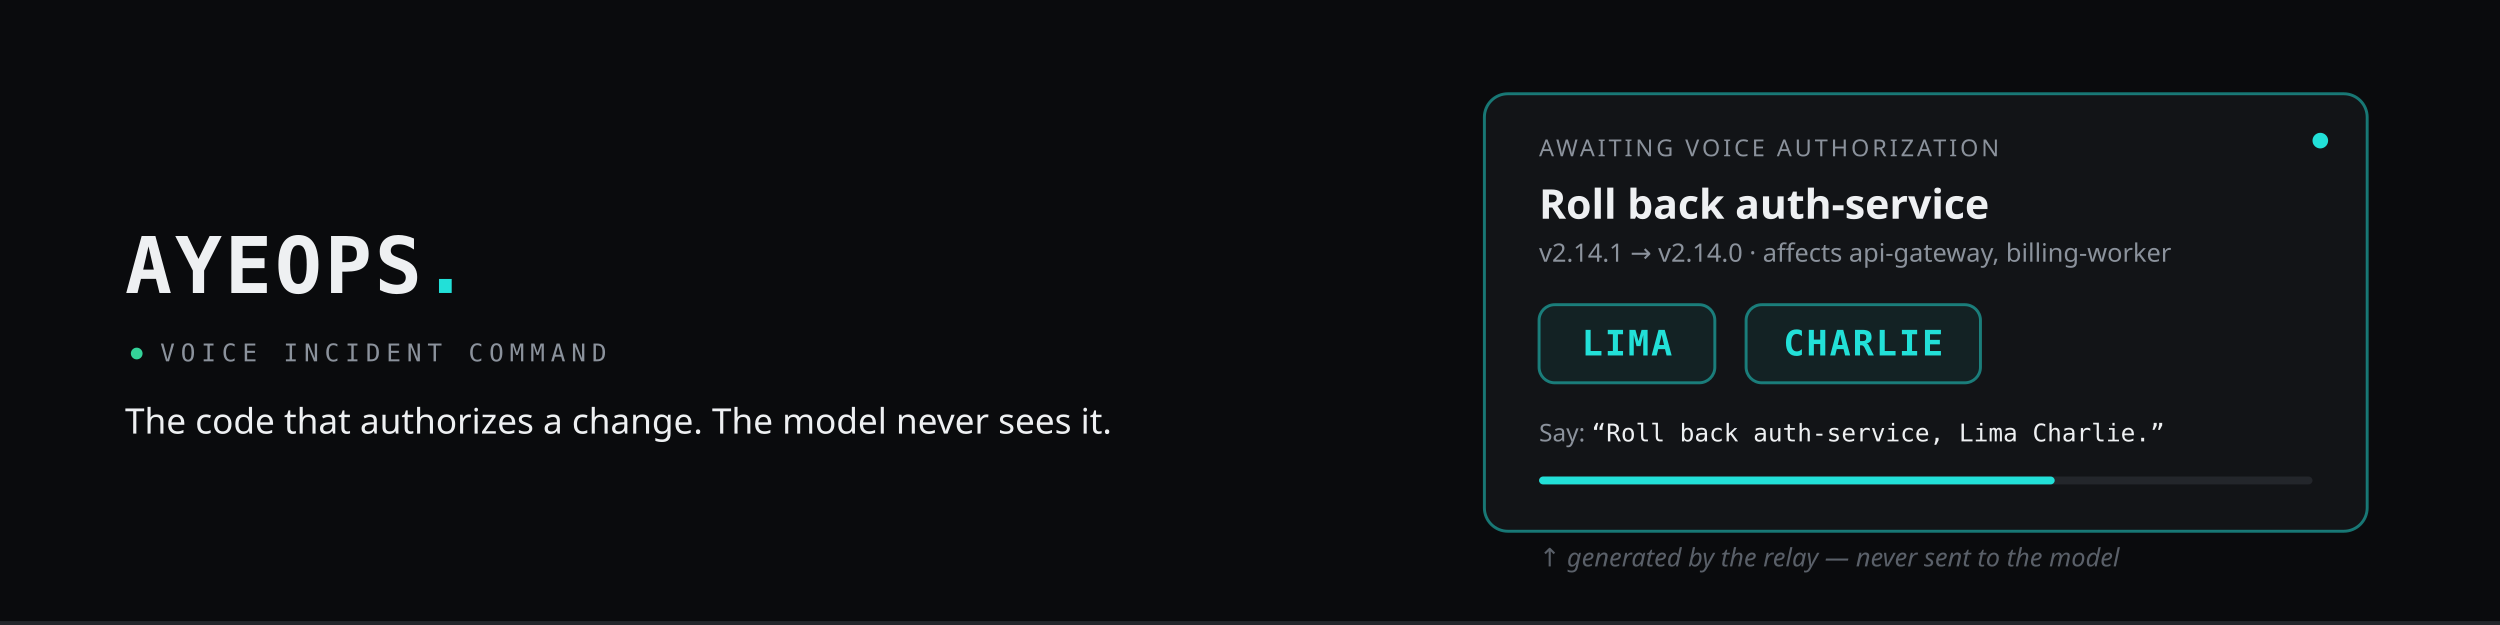
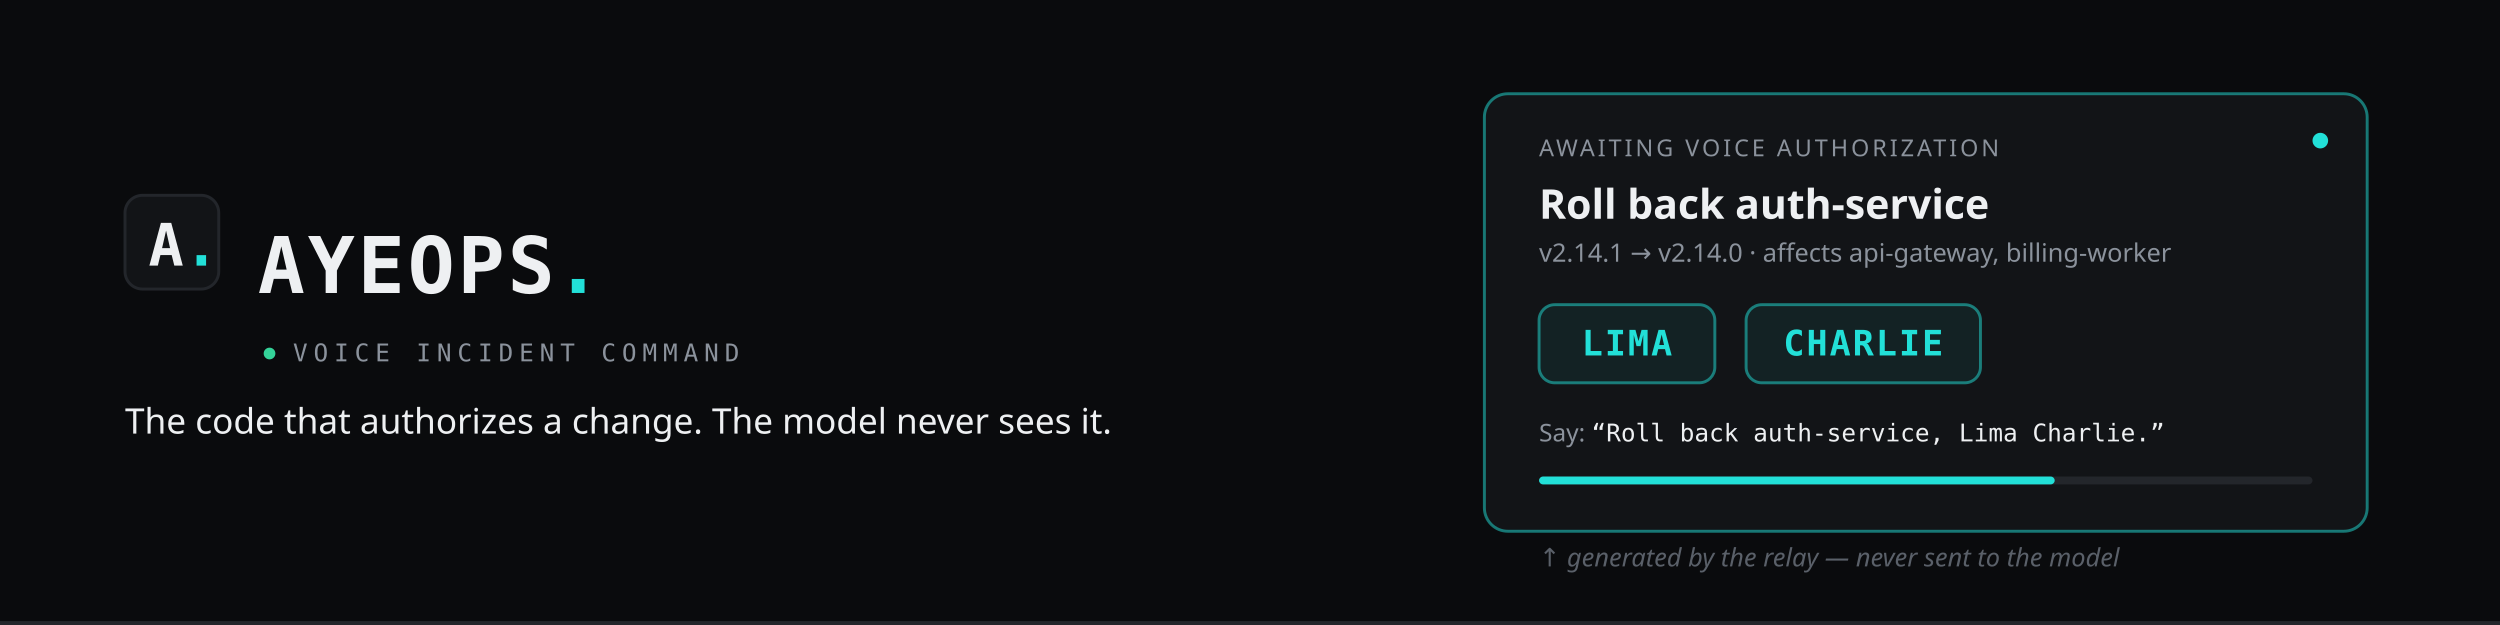
<svg xmlns="http://www.w3.org/2000/svg" viewBox="0 0 1280 320">
  <rect width="1280" height="320" fill="#0a0b0d" />
  <rect x="0" y="318" width="1280" height="2" fill="#23262b" />
-   <text x="64" y="150" font-family="ui-monospace, 'SF Mono', 'Cascadia Code', 'Roboto Mono', monospace" font-size="40" font-weight="700" letter-spacing="1.5" fill="#eef0f2">AYEOPS<tspan fill="#22e0d8">.</tspan>
+   <rect x="64" y="100" width="48" height="48" rx="9" fill="#121417" stroke="#23262b" stroke-width="1.5" />
+   <text x="76" y="136" font-family="ui-monospace, 'SF Mono', 'Cascadia Code', 'Roboto Mono', monospace" font-size="30" font-weight="700" fill="#eef0f2">A<tspan fill="#22e0d8">.</tspan>
  </text>
-   <circle cx="70" cy="181" r="3" fill="#34d399" />
-   <text x="82" y="185" font-family="ui-monospace, 'SF Mono', 'Cascadia Code', 'Roboto Mono', monospace" font-size="12.5" letter-spacing="3" fill="#8b929c">VOICE INCIDENT COMMAND</text>
+   <text x="132" y="150" font-family="ui-monospace, 'SF Mono', 'Cascadia Code', 'Roboto Mono', monospace" font-size="40" font-weight="700" letter-spacing="1.5" fill="#eef0f2">AYEOPS<tspan fill="#22e0d8">.</tspan>
+   </text>
+   <circle cx="138" cy="181" r="3" fill="#34d399" />
+   <text x="150" y="185" font-family="ui-monospace, 'SF Mono', 'Cascadia Code', 'Roboto Mono', monospace" font-size="12.5" letter-spacing="3" fill="#8b929c">VOICE INCIDENT COMMAND</text>
  <text x="64" y="222" font-family="ui-sans-serif, system-ui, sans-serif" font-size="18" fill="#eef0f2">The code that authorizes a change. The model never sees it.</text>
  <rect x="760" y="48" width="452" height="224" rx="12" fill="#121417" stroke="#22e0d8" stroke-opacity="0.5" stroke-width="1.5" />
  <circle cx="1188" cy="72" r="4" fill="#22e0d8" />
  <text x="788" y="80" font-family="ui-sans-serif, system-ui, sans-serif" font-size="12" letter-spacing="1.5" fill="#8b929c">AWAITING VOICE AUTHORIZATION</text>
  <text x="788" y="112" font-family="ui-sans-serif, system-ui, sans-serif" font-size="21" font-weight="600" fill="#eef0f2">Roll back auth-service</text>
  <text x="788" y="134" font-family="ui-sans-serif, system-ui, sans-serif" font-size="13" fill="#8b929c">v2.14.1 → v2.14.0 · affects api-gateway, billing-worker</text>
  <rect x="788" y="156" width="90" height="40" rx="8" fill="#22e0d8" fill-opacity="0.07" stroke="#22e0d8" stroke-opacity="0.5" stroke-width="1.5" />
  <text x="833" y="182" text-anchor="middle" font-family="ui-monospace, 'SF Mono', 'Cascadia Code', 'Roboto Mono', monospace" font-size="18" font-weight="700" letter-spacing="1" fill="#22e0d8">LIMA</text>
  <rect x="894" y="156" width="120" height="40" rx="8" fill="#22e0d8" fill-opacity="0.07" stroke="#22e0d8" stroke-opacity="0.5" stroke-width="1.5" />
  <text x="954" y="182" text-anchor="middle" font-family="ui-monospace, 'SF Mono', 'Cascadia Code', 'Roboto Mono', monospace" font-size="18" font-weight="700" letter-spacing="1" fill="#22e0d8">CHARLIE</text>
  <text x="788" y="226" font-family="ui-sans-serif, system-ui, sans-serif" font-size="12.5" fill="#8b929c">Say: <tspan font-family="ui-monospace, 'SF Mono', 'Cascadia Code', 'Roboto Mono', monospace" fill="#eef0f2">“Roll back auth-service, Lima Charlie.”</tspan>
  </text>
  <rect x="788" y="244" width="396" height="4" rx="2" fill="#23262b" />
  <rect x="788" y="244" width="264" height="4" rx="2" fill="#22e0d8" />
  <text x="788" y="290" font-family="ui-sans-serif, system-ui, sans-serif" font-size="13" font-style="italic" fill="#5a6069">↑ generated by the relay — never sent to the model</text>
</svg>
